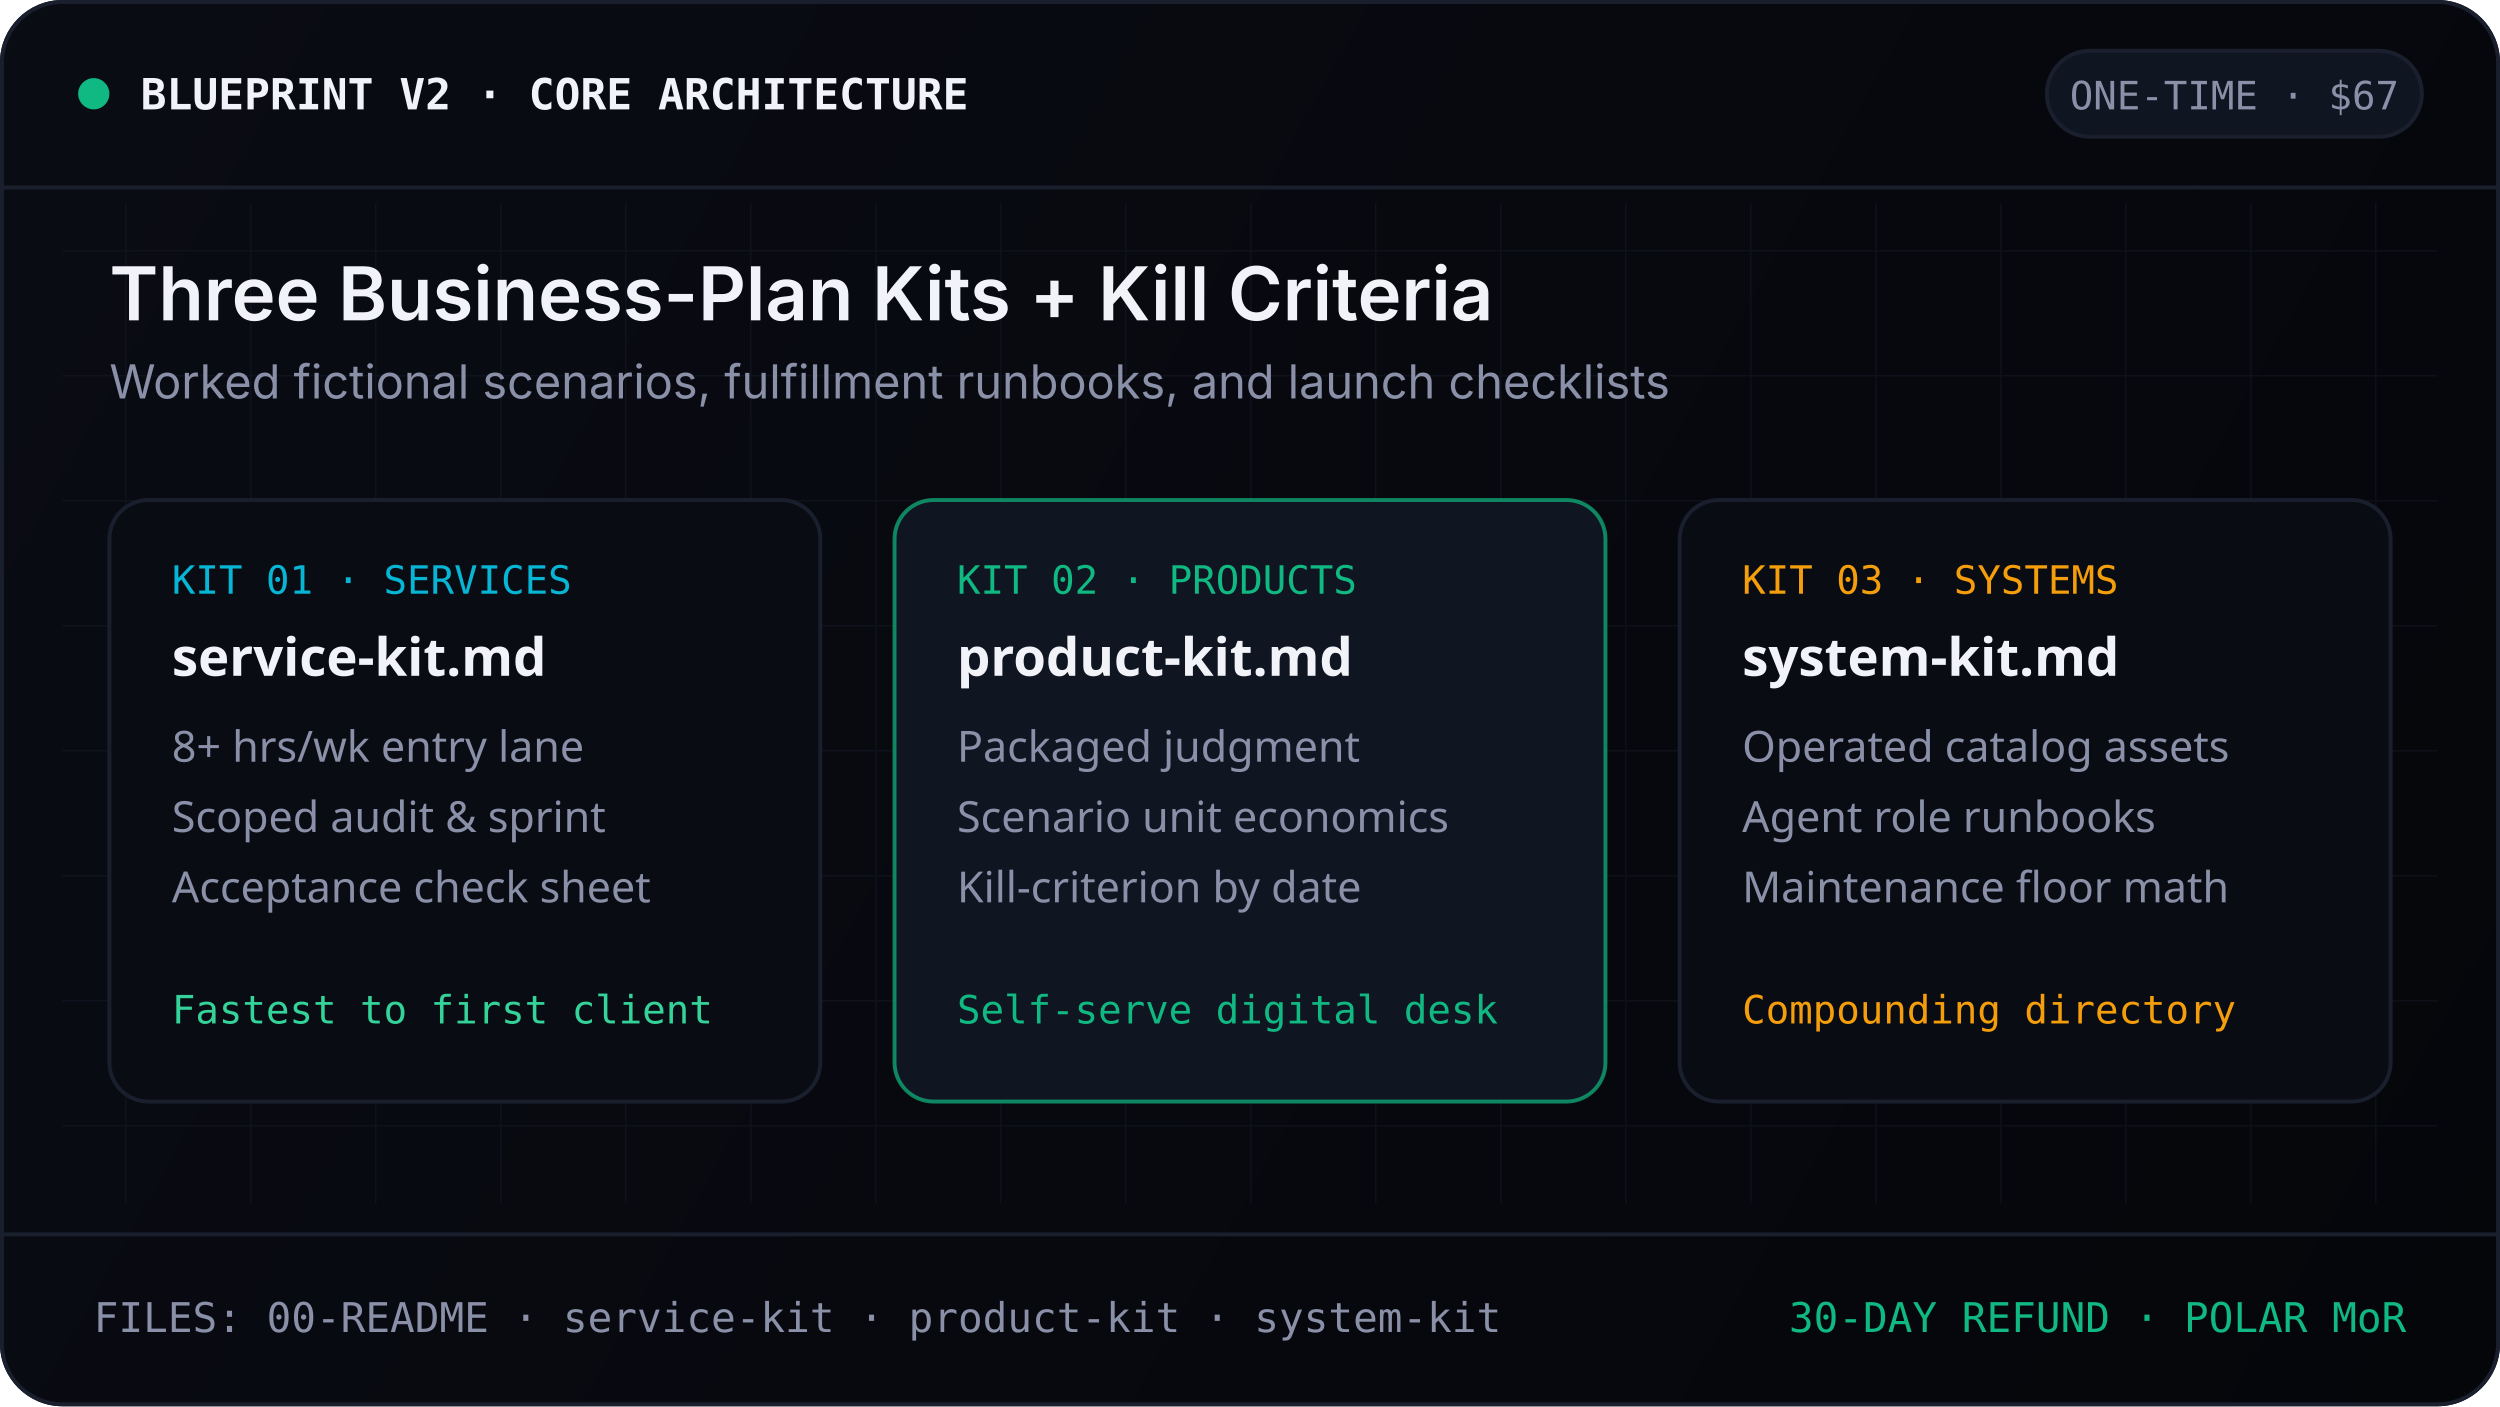
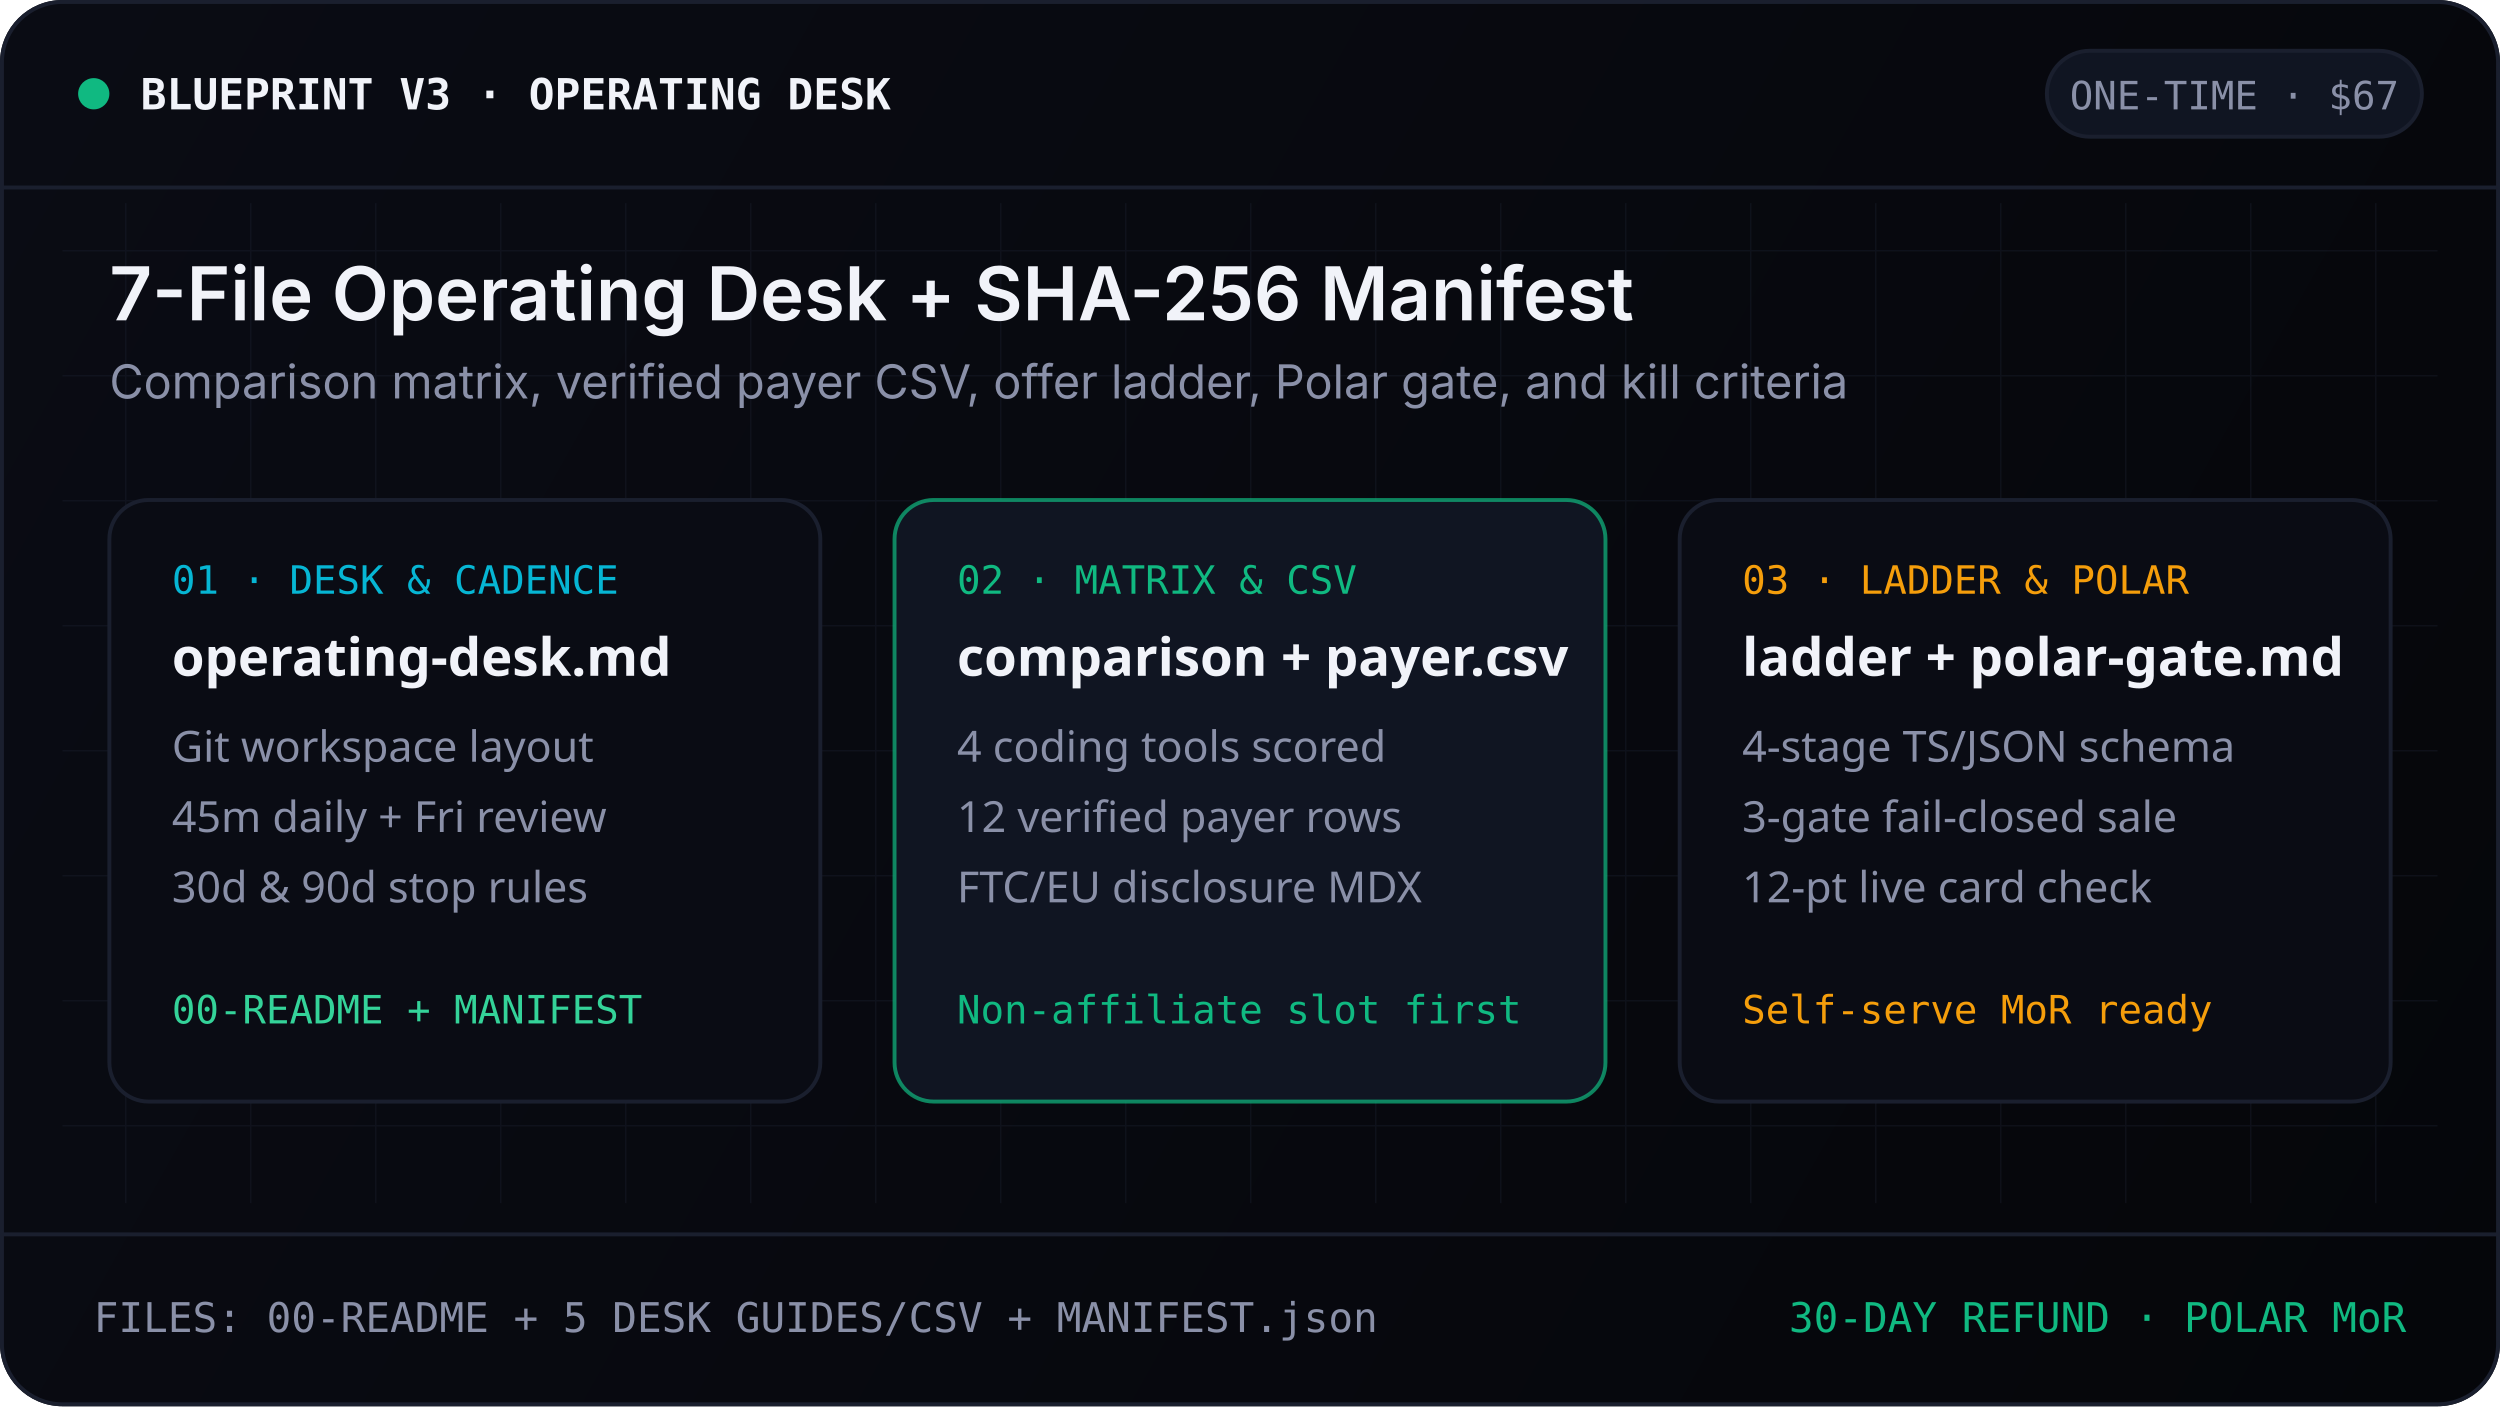
- <svg xmlns="http://www.w3.org/2000/svg" viewBox="0 0 640 360" width="640" height="360" fill="none" role="img" aria-label="Three Business-Plan Kits + Kill Criteria">
+ <svg xmlns="http://www.w3.org/2000/svg" viewBox="0 0 640 360" width="640" height="360" fill="none" role="img" aria-label="7-File Operating Desk + SHA-256 Manifest">
  <defs>
    <pattern id="grid" width="32" height="32" patternUnits="userSpaceOnUse">
      <path d="M 32 0 L 0 0 0 32" fill="none" stroke="#1A1F2E" stroke-width="0.75" stroke-opacity="0.55" />
    </pattern>
    <linearGradient id="surfaceGrad" x1="0" y1="0" x2="640" y2="360" gradientUnits="userSpaceOnUse">
      <stop offset="0%" stop-color="#0A0C14" />
      <stop offset="100%" stop-color="#05060A" />
    </linearGradient>
  </defs>
  <rect width="640" height="360" rx="16" fill="url(#surfaceGrad)" />
  <rect x="0.5" y="0.5" width="639" height="359" rx="15.5" stroke="#1A1F2E" />
  <rect x="16" y="52" width="608" height="256" fill="url(#grid)" opacity="0.7" />
  <line x1="0" y1="48" x2="640" y2="48" stroke="#1A1F2E" stroke-width="1" />
  <circle cx="24" cy="24" r="4" fill="#10B981" />
-   <text x="36" y="28" fill="#F1F3F9" font-family="ui-monospace, SFMono-Regular, Menlo, Consolas, monospace" font-size="11" font-weight="600">BLUEPRINT V2 · CORE ARCHITECTURE</text>
+   <text x="36" y="28" fill="#F1F3F9" font-family="ui-monospace, SFMono-Regular, Menlo, Consolas, monospace" font-size="11" font-weight="600">BLUEPRINT V3 · OPERATING DESK</text>
  <rect x="524" y="13" width="96" height="22" rx="11" fill="#101522" stroke="#1A1F2E" />
  <text x="572" y="28" text-anchor="middle" fill="#8A90A8" font-family="ui-monospace, SFMono-Regular, Menlo, Consolas, monospace" font-size="10">ONE-TIME · $67</text>
-   <text x="28" y="82" fill="#F1F3F9" font-family="system-ui, -apple-system, Segoe UI, sans-serif" font-size="19" font-weight="600">Three Business-Plan Kits + Kill Criteria</text>
-   <text x="28" y="102" fill="#8A90A8" font-family="system-ui, -apple-system, Segoe UI, sans-serif" font-size="12">Worked fictional scenarios, fulfillment runbooks, and launch checklists</text>
+   <text x="28" y="82" fill="#F1F3F9" font-family="system-ui, -apple-system, Segoe UI, sans-serif" font-size="19" font-weight="600">7-File Operating Desk + SHA-256 Manifest</text>
+   <text x="28" y="102" fill="#8A90A8" font-family="system-ui, -apple-system, Segoe UI, sans-serif" font-size="12">Comparison matrix, verified payer CSV, offer ladder, Polar gate, and kill criteria</text>
  <rect x="28" y="128" width="182" height="154" rx="10" fill="#0A0C14" stroke="#1A1F2E" />
-   <text x="44" y="152" fill="#06B6D4" font-family="ui-monospace, monospace" font-size="10">KIT 01 · SERVICES</text>
-   <text x="44" y="173" fill="#F1F3F9" font-family="system-ui, sans-serif" font-size="13.5" font-weight="600">service-kit.md</text>
-   <text x="44" y="195" fill="#8A90A8" font-family="system-ui, sans-serif" font-size="11">8+ hrs/wk entry lane</text>
-   <text x="44" y="213" fill="#8A90A8" font-family="system-ui, sans-serif" font-size="11">Scoped audit &amp; sprint</text>
-   <text x="44" y="231" fill="#8A90A8" font-family="system-ui, sans-serif" font-size="11">Acceptance check sheet</text>
-   <text x="44" y="262" fill="#34D399" font-family="ui-monospace, monospace" font-size="10">Fastest to first client</text>
+   <text x="44" y="152" fill="#06B6D4" font-family="ui-monospace, monospace" font-size="10">01 · DESK &amp; CADENCE</text>
+   <text x="44" y="173" fill="#F1F3F9" font-family="system-ui, sans-serif" font-size="13.5" font-weight="600">operating-desk.md</text>
+   <text x="44" y="195" fill="#8A90A8" font-family="system-ui, sans-serif" font-size="11">Git workspace layout</text>
+   <text x="44" y="213" fill="#8A90A8" font-family="system-ui, sans-serif" font-size="11">45m daily + Fri review</text>
+   <text x="44" y="231" fill="#8A90A8" font-family="system-ui, sans-serif" font-size="11">30d &amp; 90d stop rules</text>
+   <text x="44" y="262" fill="#34D399" font-family="ui-monospace, monospace" font-size="10">00-README + MANIFEST</text>
  <rect x="229" y="128" width="182" height="154" rx="10" fill="#101522" stroke="#10B981" stroke-opacity="0.7" />
-   <text x="245" y="152" fill="#10B981" font-family="ui-monospace, monospace" font-size="10">KIT 02 · PRODUCTS</text>
-   <text x="245" y="173" fill="#F1F3F9" font-family="system-ui, sans-serif" font-size="13.5" font-weight="600">product-kit.md</text>
-   <text x="245" y="195" fill="#8A90A8" font-family="system-ui, sans-serif" font-size="11">Packaged judgment</text>
-   <text x="245" y="213" fill="#8A90A8" font-family="system-ui, sans-serif" font-size="11">Scenario unit economics</text>
-   <text x="245" y="231" fill="#8A90A8" font-family="system-ui, sans-serif" font-size="11">Kill-criterion by date</text>
-   <text x="245" y="262" fill="#10B981" font-family="ui-monospace, monospace" font-size="10">Self-serve digital desk</text>
+   <text x="245" y="152" fill="#10B981" font-family="ui-monospace, monospace" font-size="10">02 · MATRIX &amp; CSV</text>
+   <text x="245" y="173" fill="#F1F3F9" font-family="system-ui, sans-serif" font-size="13.5" font-weight="600">comparison + payer.csv</text>
+   <text x="245" y="195" fill="#8A90A8" font-family="system-ui, sans-serif" font-size="11">4 coding tools scored</text>
+   <text x="245" y="213" fill="#8A90A8" font-family="system-ui, sans-serif" font-size="11">12 verified payer rows</text>
+   <text x="245" y="231" fill="#8A90A8" font-family="system-ui, sans-serif" font-size="11">FTC/EU disclosure MDX</text>
+   <text x="245" y="262" fill="#10B981" font-family="ui-monospace, monospace" font-size="10">Non-affiliate slot first</text>
  <rect x="430" y="128" width="182" height="154" rx="10" fill="#0A0C14" stroke="#1A1F2E" />
-   <text x="446" y="152" fill="#F59E0B" font-family="ui-monospace, monospace" font-size="10">KIT 03 · SYSTEMS</text>
-   <text x="446" y="173" fill="#F1F3F9" font-family="system-ui, sans-serif" font-size="13.5" font-weight="600">system-kit.md</text>
-   <text x="446" y="195" fill="#8A90A8" font-family="system-ui, sans-serif" font-size="11">Operated catalog assets</text>
-   <text x="446" y="213" fill="#8A90A8" font-family="system-ui, sans-serif" font-size="11">Agent role runbooks</text>
-   <text x="446" y="231" fill="#8A90A8" font-family="system-ui, sans-serif" font-size="11">Maintenance floor math</text>
-   <text x="446" y="262" fill="#F59E0B" font-family="ui-monospace, monospace" font-size="10">Compounding directory</text>
+   <text x="446" y="152" fill="#F59E0B" font-family="ui-monospace, monospace" font-size="10">03 · LADDER &amp; POLAR</text>
+   <text x="446" y="173" fill="#F1F3F9" font-family="system-ui, sans-serif" font-size="13.5" font-weight="600">ladder + polar-gate.md</text>
+   <text x="446" y="195" fill="#8A90A8" font-family="system-ui, sans-serif" font-size="11">4-stage TS/JSON schema</text>
+   <text x="446" y="213" fill="#8A90A8" font-family="system-ui, sans-serif" font-size="11">3-gate fail-closed sale</text>
+   <text x="446" y="231" fill="#8A90A8" font-family="system-ui, sans-serif" font-size="11">12-pt live card check</text>
+   <text x="446" y="262" fill="#F59E0B" font-family="ui-monospace, monospace" font-size="10">Self-serve MoR ready</text>
  <line x1="0" y1="316" x2="640" y2="316" stroke="#1A1F2E" stroke-width="1" />
-   <text x="24" y="341" fill="#8A90A8" font-family="ui-monospace, SFMono-Regular, Menlo, Consolas, monospace" font-size="10.5">FILES: 00-README · service-kit · product-kit · system-kit</text>
+   <text x="24" y="341" fill="#8A90A8" font-family="ui-monospace, SFMono-Regular, Menlo, Consolas, monospace" font-size="10.5">FILES: 00-README + 5 DESK GUIDES/CSV + MANIFEST.json</text>
  <text x="616" y="341" text-anchor="end" fill="#10B981" font-family="ui-monospace, SFMono-Regular, Menlo, Consolas, monospace" font-size="10.5">30-DAY REFUND · POLAR MoR</text>
</svg>
